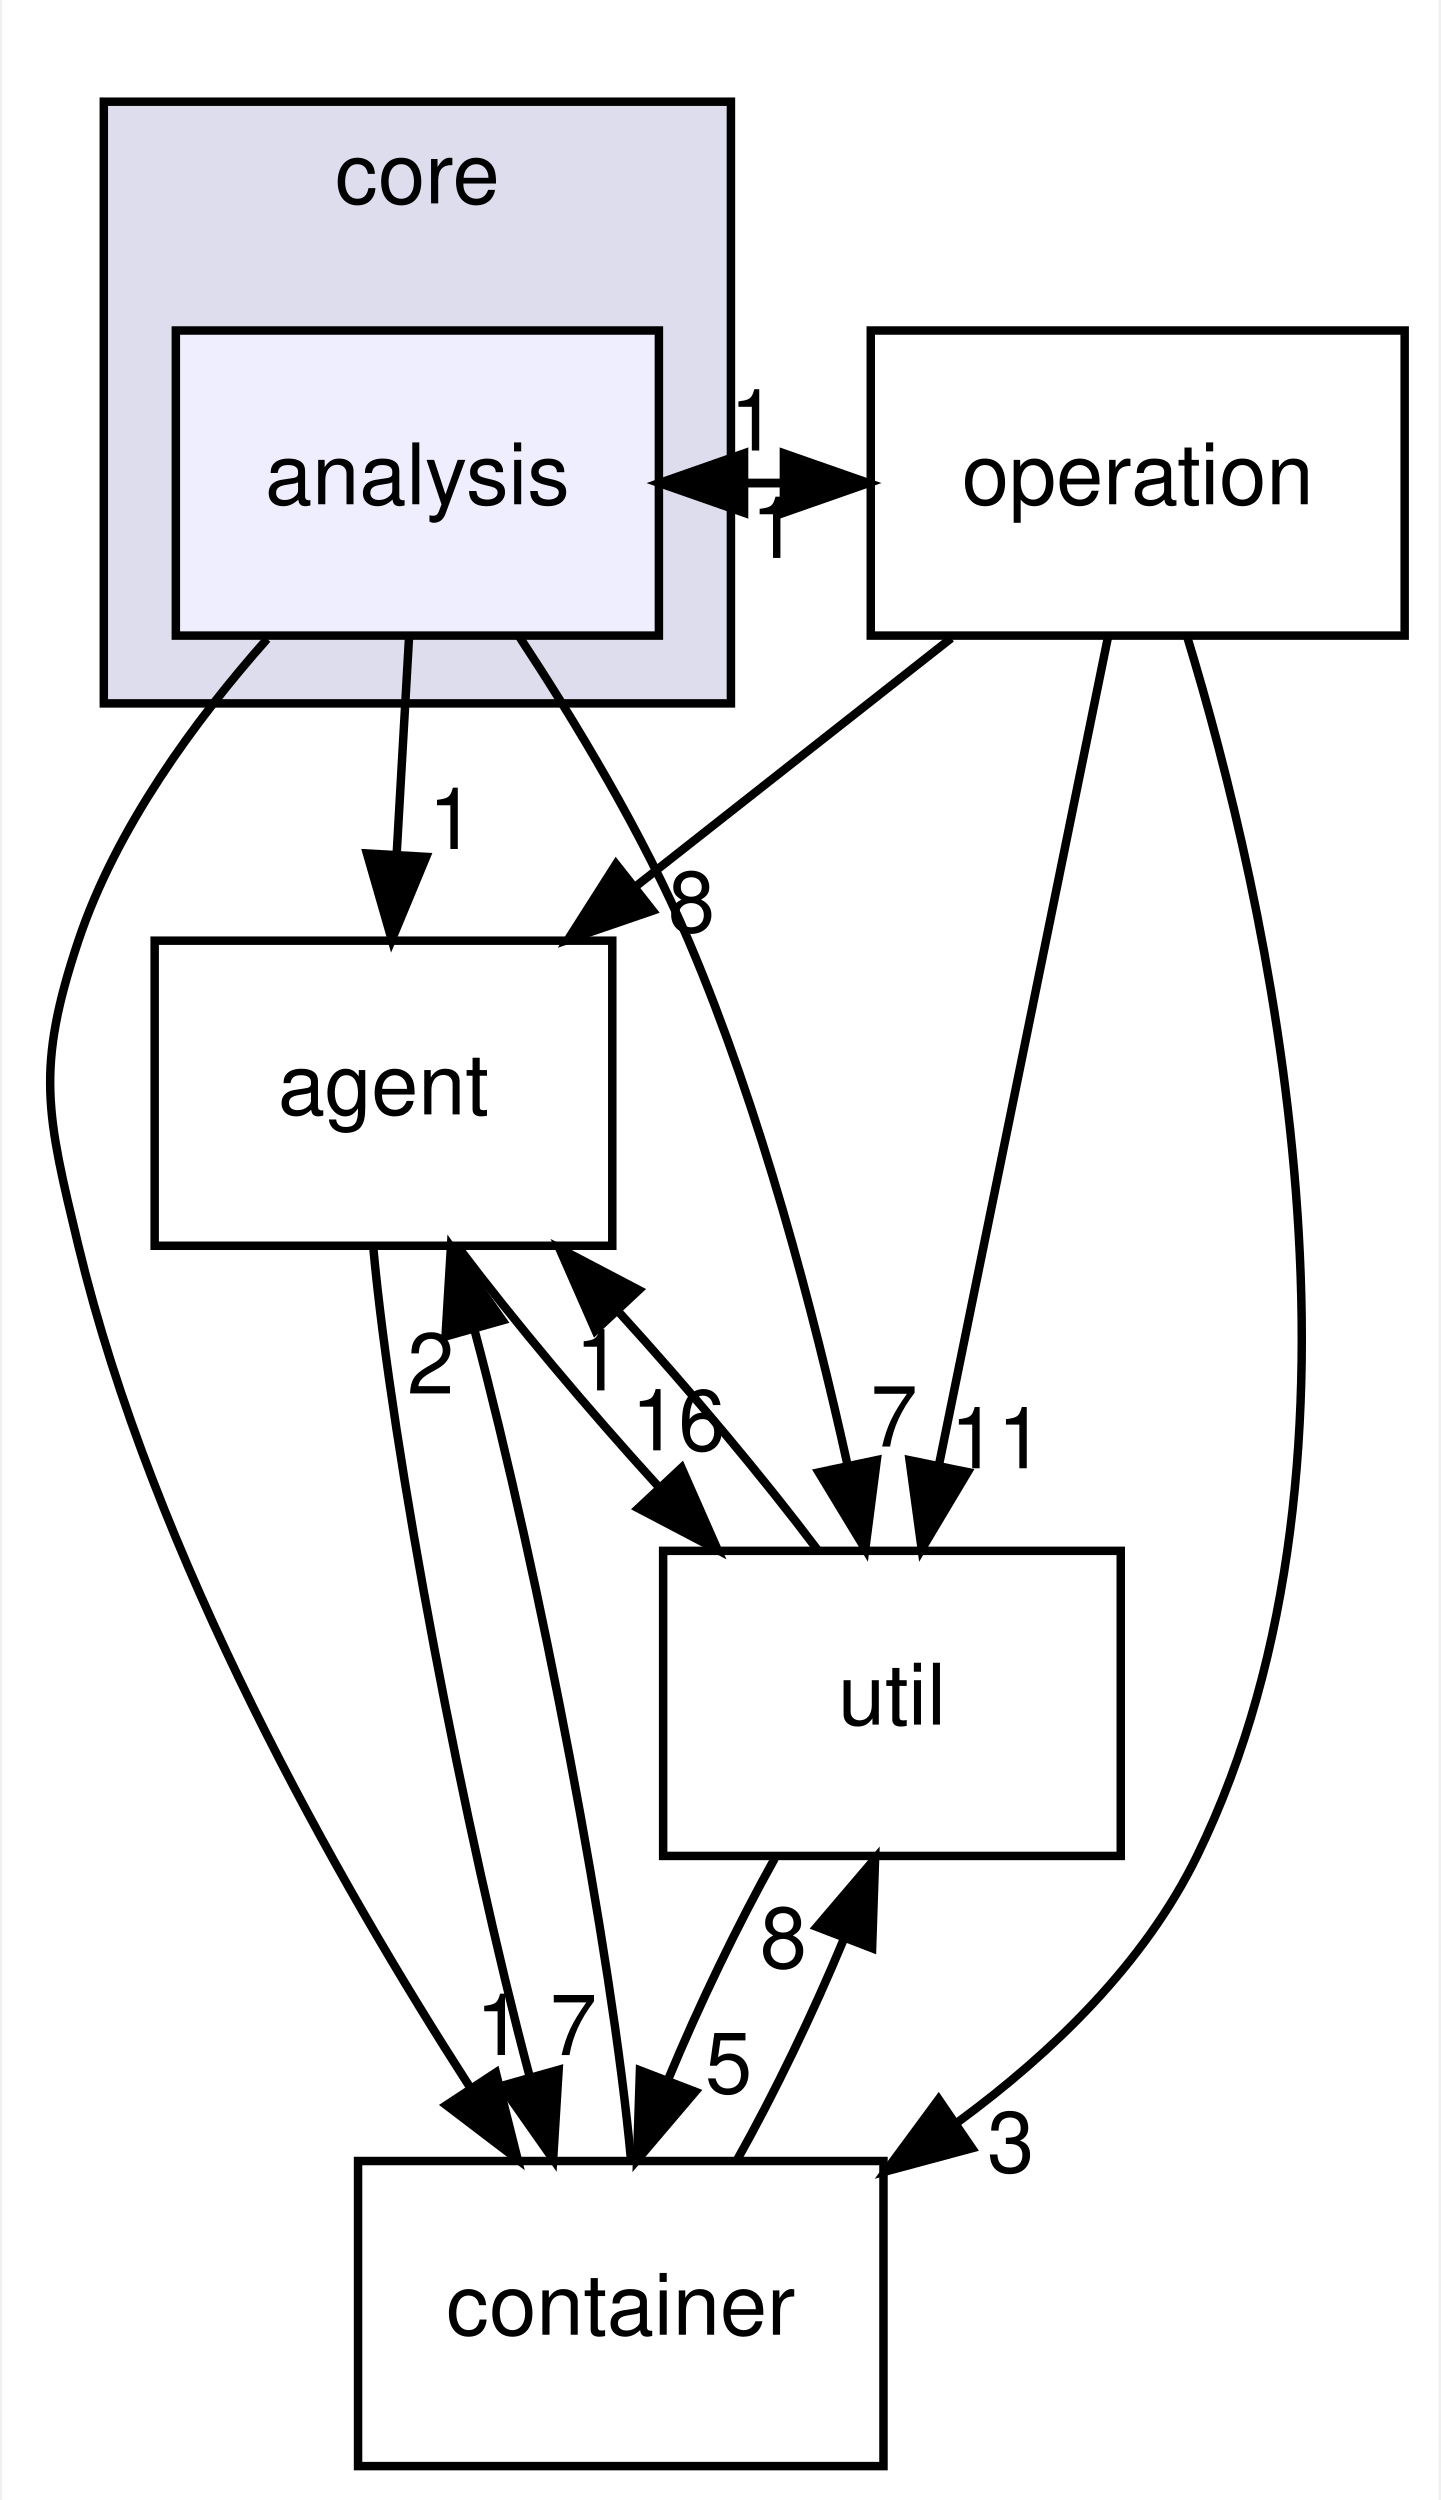
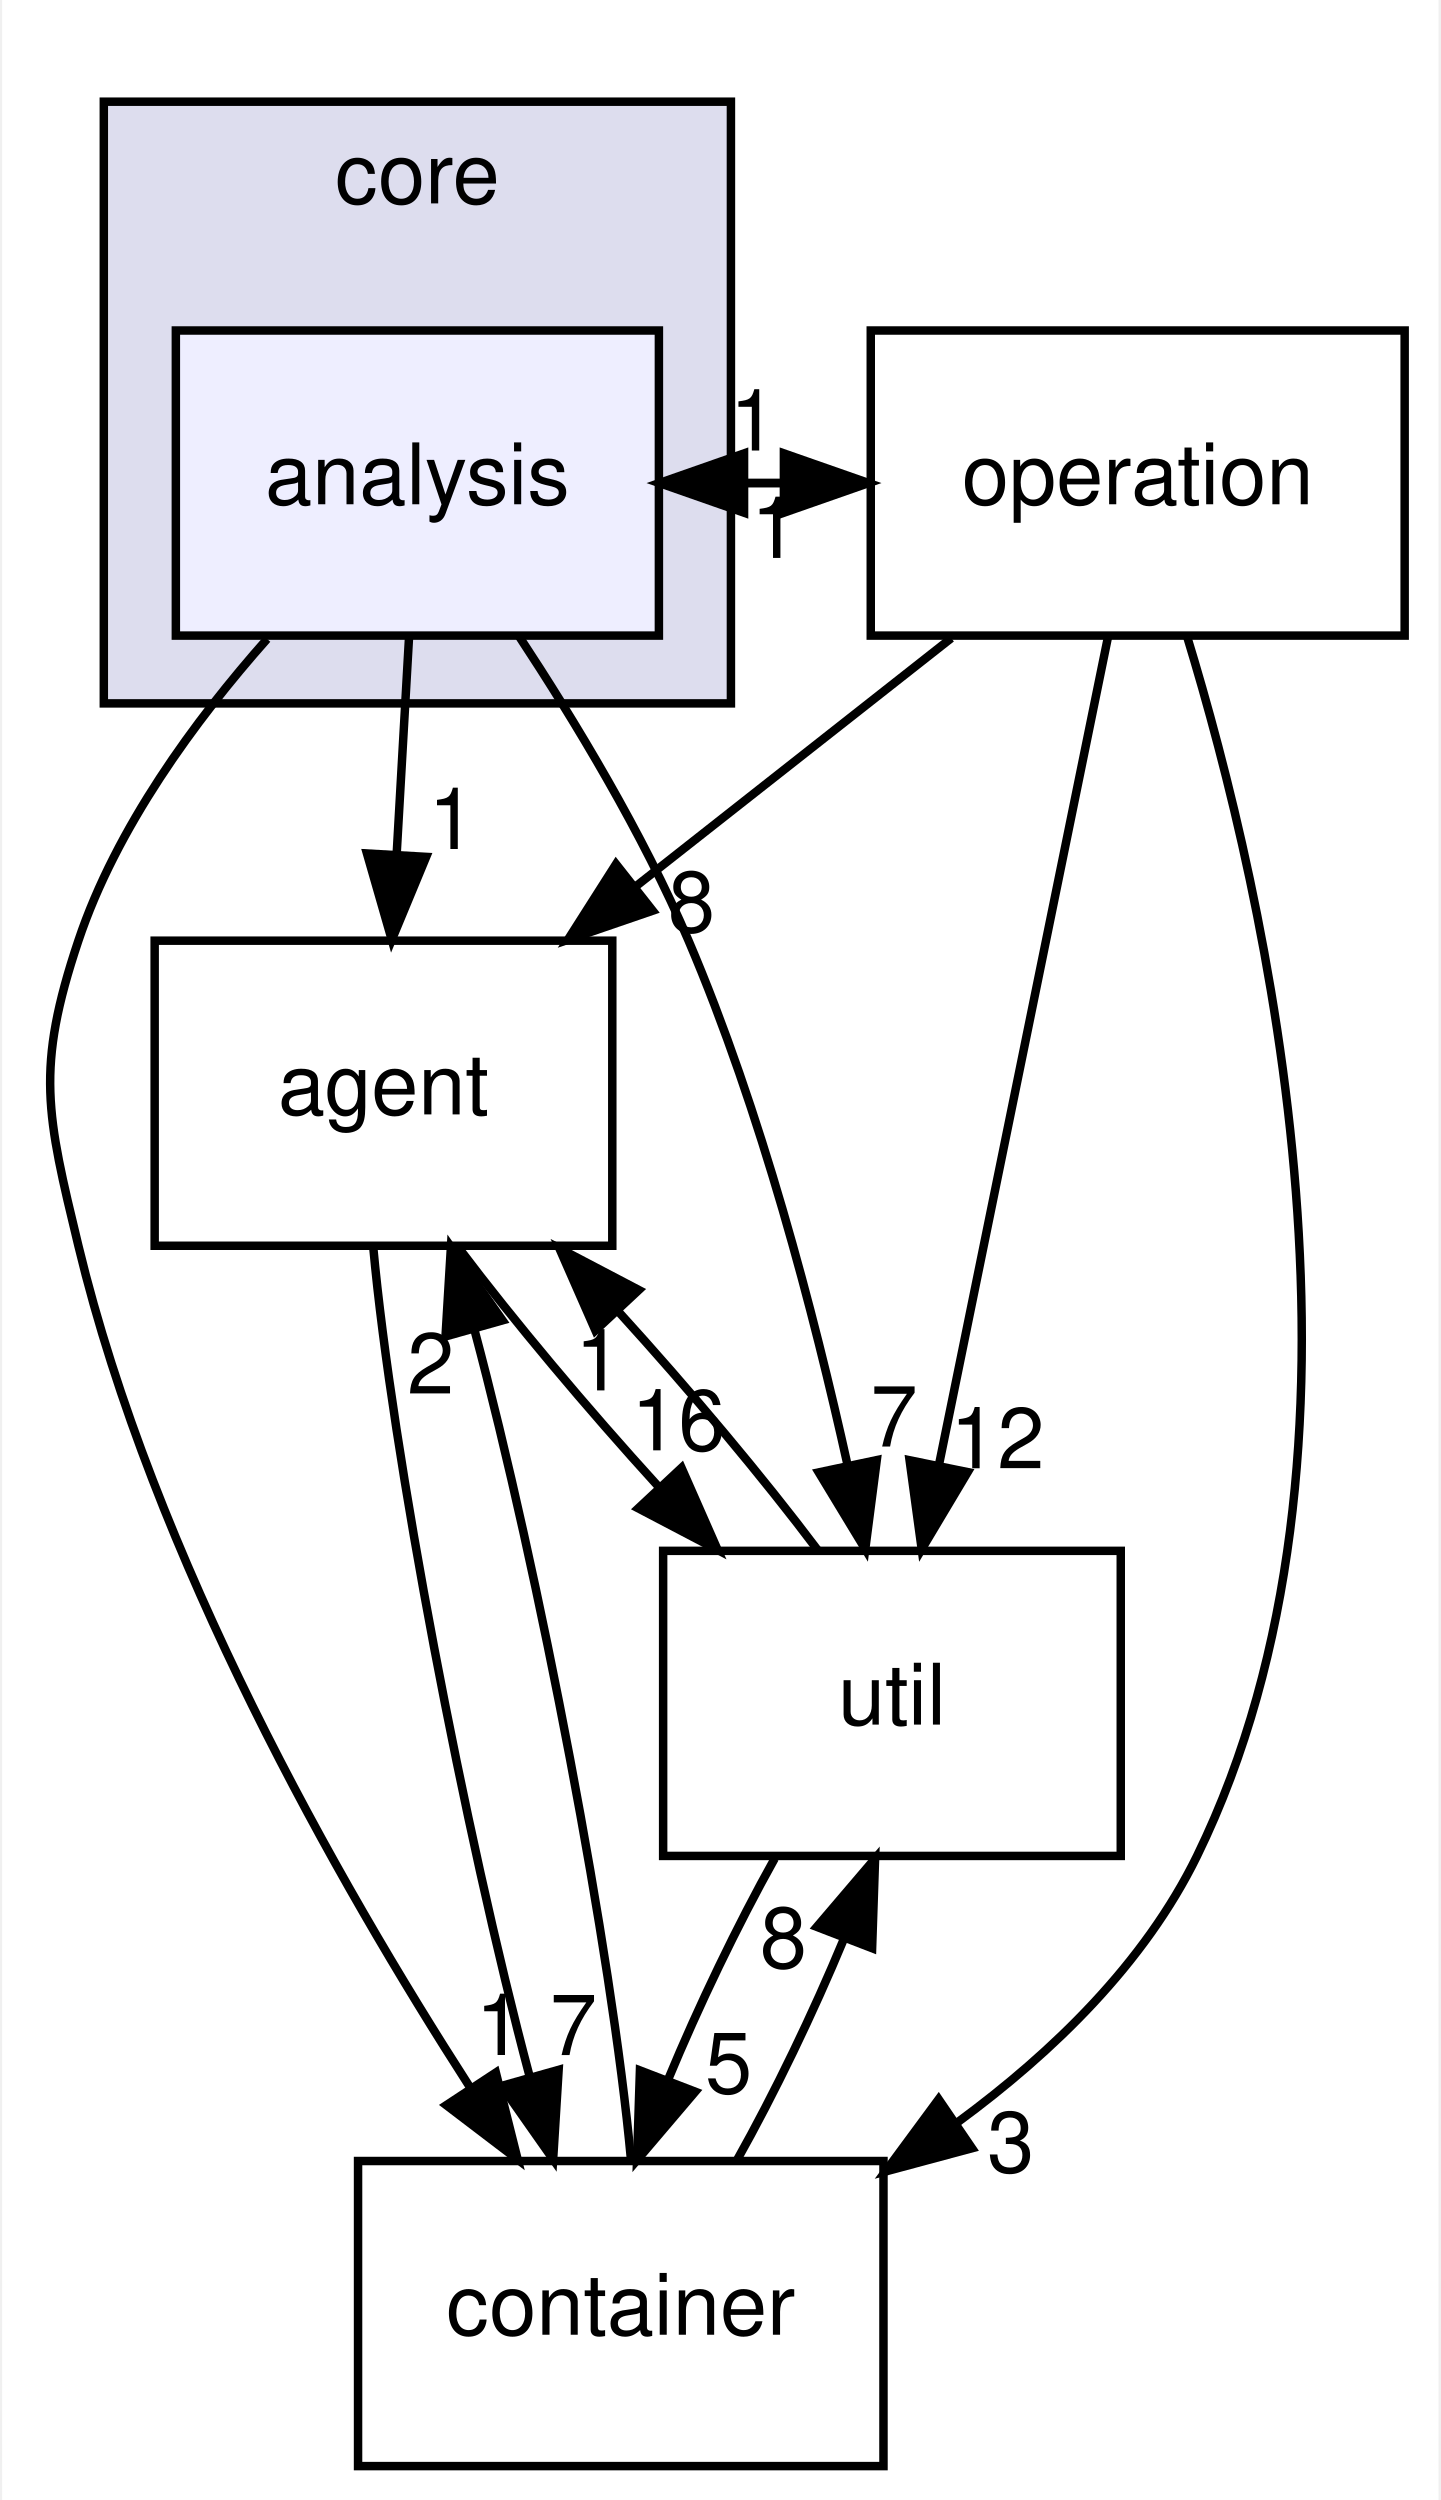
<svg xmlns="http://www.w3.org/2000/svg" xmlns:xlink="http://www.w3.org/1999/xlink" width="170pt" height="295pt" viewBox="0.00 0.00 169.50 295.00">
  <g id="graph0" class="graph" transform="scale(1 1) rotate(0) translate(4 291)">
    <polygon fill="white" stroke="transparent" points="-4,4 -4,-291 165.5,-291 165.5,4 -4,4" />
    <g id="clust1" class="cluster">
      <g id="a_clust1">
        <a xlink:href="dir_4270bfced15e0e73154b13468c7c9ad9.html" target="_top" xlink:title="core">
          <polygon fill="#ddddee" stroke="black" points="8,-208 8,-279 82,-279 82,-208 8,-208" />
          <text text-anchor="middle" x="45" y="-267" font-family="Helvetica,sans-Serif" font-size="10.00">core</text>
        </a>
      </g>
    </g>
    <g id="node1" class="node">
      <g id="a_node1">
        <a xlink:href="dir_e557f4a15fde7dbb7a790a3a11b8b9c6.html" target="_top" xlink:title="analysis">
          <polygon fill="#eeeeff" stroke="black" points="73.5,-252 16.5,-252 16.5,-216 73.5,-216 73.5,-252" />
          <text text-anchor="middle" x="45" y="-231.5" font-family="Helvetica,sans-Serif" font-size="10.00">analysis</text>
        </a>
      </g>
    </g>
    <g id="node2" class="node">
      <g id="a_node2">
        <a xlink:href="dir_38a3a31c3d1487b433ec02088da4dbcb.html" target="_top" xlink:title="agent">
          <polygon fill="none" stroke="black" points="68,-180 14,-180 14,-144 68,-144 68,-180" />
          <text text-anchor="middle" x="41" y="-159.5" font-family="Helvetica,sans-Serif" font-size="10.00">agent</text>
        </a>
      </g>
    </g>
    <g id="edge3" class="edge">
      <path fill="none" stroke="black" d="M44.01,-215.7C43.57,-207.98 43.04,-198.71 42.55,-190.11" />
      <polygon fill="black" stroke="black" points="46.04,-189.89 41.98,-180.1 39.05,-190.29 46.04,-189.89" />
      <g id="a_edge3-headlabel">
        <a xlink:href="dir_000002_000001.html" target="_top" xlink:title="1">
          <text text-anchor="middle" x="49.08" y="-190.82" font-family="Helvetica,sans-Serif" font-size="10.00">1</text>
        </a>
      </g>
    </g>
    <g id="node3" class="node">
      <g id="a_node3">
        <a xlink:href="dir_459a7c9a427a2877b0db19c6b8d6e89d.html" target="_top" xlink:title="util">
          <polygon fill="none" stroke="black" points="128,-108 74,-108 74,-72 128,-72 128,-108" />
          <text text-anchor="middle" x="101" y="-87.5" font-family="Helvetica,sans-Serif" font-size="10.00">util</text>
        </a>
      </g>
    </g>
    <g id="edge4" class="edge">
      <path fill="none" stroke="black" d="M56.95,-215.99C63.6,-205.9 71.6,-192.65 77,-180 85.56,-159.94 91.8,-136.02 95.78,-118.04" />
      <polygon fill="black" stroke="black" points="99.21,-118.71 97.85,-108.2 92.36,-117.26 99.21,-118.71" />
      <g id="a_edge4-headlabel">
        <a xlink:href="dir_000002_000013.html" target="_top" xlink:title="7">
          <text text-anchor="middle" x="101.25" y="-120.31" font-family="Helvetica,sans-Serif" font-size="10.00">7</text>
        </a>
      </g>
    </g>
    <g id="node4" class="node">
      <g id="a_node4">
        <a xlink:href="dir_1b63f22ff36ffa98be356425464e796a.html" target="_top" xlink:title="container">
          <polygon fill="none" stroke="black" points="100,-36 38,-36 38,0 100,0 100,-36" />
          <text text-anchor="middle" x="69" y="-15.5" font-family="Helvetica,sans-Serif" font-size="10.00">container</text>
        </a>
      </g>
    </g>
    <g id="edge5" class="edge">
      <path fill="none" stroke="black" d="M27.27,-215.6C18.76,-206 9.47,-193.34 5,-180 -0.08,-164.83 1.25,-159.55 5,-144 13.87,-107.22 35.5,-69.1 51.16,-44.78" />
      <polygon fill="black" stroke="black" points="54.26,-46.44 56.84,-36.17 48.41,-42.59 54.26,-46.44" />
      <g id="a_edge5-headlabel">
        <a xlink:href="dir_000002_000004.html" target="_top" xlink:title="1">
          <text text-anchor="middle" x="54.65" y="-48.51" font-family="Helvetica,sans-Serif" font-size="10.00">1</text>
        </a>
      </g>
    </g>
    <g id="node5" class="node">
      <g id="a_node5">
        <a xlink:href="dir_087ef7b4b2bc9758818ca5b5acc1bcc7.html" target="_top" xlink:title="operation">
          <polygon fill="none" stroke="black" points="161.5,-252 98.5,-252 98.5,-216 161.5,-216 161.5,-252" />
          <text text-anchor="middle" x="130" y="-231.5" font-family="Helvetica,sans-Serif" font-size="10.00">operation</text>
        </a>
      </g>
    </g>
    <g id="edge6" class="edge">
      <path fill="none" stroke="black" d="M73.55,-234C78.44,-234 83.33,-234 88.22,-234" />
      <polygon fill="black" stroke="black" points="88.25,-237.5 98.25,-234 88.25,-230.5 88.25,-237.5" />
      <g id="a_edge6-headlabel">
        <a xlink:href="dir_000002_000010.html" target="_top" xlink:title="1">
          <text text-anchor="middle" x="84.65" y="-237.84" font-family="Helvetica,sans-Serif" font-size="10.00">1</text>
        </a>
      </g>
    </g>
    <g id="edge1" class="edge">
      <path fill="none" stroke="black" d="M49.92,-143.7C56.31,-135.22 65,-124.86 73.45,-115.58" />
      <polygon fill="black" stroke="black" points="76.17,-117.8 80.44,-108.1 71.06,-113.02 76.17,-117.8" />
      <g id="a_edge1-headlabel">
        <a xlink:href="dir_000001_000013.html" target="_top" xlink:title="16">
          <text text-anchor="middle" x="75.79" y="-119.86" font-family="Helvetica,sans-Serif" font-size="10.00">16</text>
        </a>
      </g>
    </g>
    <g id="edge2" class="edge">
      <path fill="none" stroke="black" d="M39.79,-143.87C42.02,-119.56 50.56,-74.82 58.24,-46.01" />
      <polygon fill="black" stroke="black" points="61.67,-46.76 61.02,-36.19 54.93,-44.86 61.67,-46.76" />
      <g id="a_edge2-headlabel">
        <a xlink:href="dir_000001_000004.html" target="_top" xlink:title="7">
          <text text-anchor="middle" x="63.42" y="-48.5" font-family="Helvetica,sans-Serif" font-size="10.00">7</text>
        </a>
      </g>
    </g>
    <g id="edge7" class="edge">
      <path fill="none" stroke="black" d="M92.23,-108.1C85.88,-116.55 77.21,-126.9 68.75,-136.2" />
      <polygon fill="black" stroke="black" points="66.01,-134 61.75,-143.7 71.13,-138.78 66.01,-134" />
      <g id="a_edge7-headlabel">
        <a xlink:href="dir_000013_000001.html" target="_top" xlink:title="1">
          <text text-anchor="middle" x="66.39" y="-126.93" font-family="Helvetica,sans-Serif" font-size="10.00">1</text>
        </a>
      </g>
    </g>
    <g id="edge8" class="edge">
      <path fill="none" stroke="black" d="M87.17,-71.7C82.76,-63.81 78.19,-54.3 74.56,-45.55" />
      <polygon fill="black" stroke="black" points="77.79,-44.18 70.92,-36.1 71.26,-46.69 77.79,-44.18" />
      <g id="a_edge8-headlabel">
        <a xlink:href="dir_000013_000004.html" target="_top" xlink:title="5">
          <text text-anchor="middle" x="81.73" y="-44.01" font-family="Helvetica,sans-Serif" font-size="10.00">5</text>
        </a>
      </g>
    </g>
    <g id="edge9" class="edge">
      <path fill="none" stroke="black" d="M70.2,-36.19C67.97,-60.53 59.42,-105.28 51.74,-134.06" />
      <polygon fill="black" stroke="black" points="48.32,-133.3 48.96,-143.87 55.05,-135.2 48.32,-133.3" />
      <g id="a_edge9-headlabel">
        <a xlink:href="dir_000004_000001.html" target="_top" xlink:title="2">
          <text text-anchor="middle" x="46.57" y="-126.56" font-family="Helvetica,sans-Serif" font-size="10.00">2</text>
        </a>
      </g>
    </g>
    <g id="edge10" class="edge">
      <path fill="none" stroke="black" d="M82.71,-36.1C87.13,-43.96 91.7,-53.46 95.34,-62.23" />
      <polygon fill="black" stroke="black" points="92.13,-63.63 99.01,-71.7 98.66,-61.11 92.13,-63.63" />
      <g id="a_edge10-headlabel">
        <a xlink:href="dir_000004_000013.html" target="_top" xlink:title="8">
          <text text-anchor="middle" x="88.19" y="-58.8" font-family="Helvetica,sans-Serif" font-size="10.00">8</text>
        </a>
      </g>
    </g>
    <g id="edge12" class="edge">
      <path fill="none" stroke="black" d="M98.25,-234C93.36,-234 88.47,-234 83.59,-234" />
      <polygon fill="black" stroke="black" points="83.55,-230.5 73.55,-234 83.55,-237.5 83.55,-230.5" />
      <g id="a_edge12-headlabel">
        <a xlink:href="dir_000010_000002.html" target="_top" xlink:title="1">
          <text text-anchor="middle" x="87.15" y="-225.16" font-family="Helvetica,sans-Serif" font-size="10.00">1</text>
        </a>
      </g>
    </g>
    <g id="edge11" class="edge">
      <path fill="none" stroke="black" d="M108,-215.7C96.79,-206.88 83,-196.03 70.85,-186.47" />
      <polygon fill="black" stroke="black" points="72.77,-183.54 62.75,-180.1 68.44,-189.04 72.77,-183.54" />
      <g id="a_edge11-headlabel">
        <a xlink:href="dir_000010_000001.html" target="_top" xlink:title="8">
          <text text-anchor="middle" x="77.35" y="-181.03" font-family="Helvetica,sans-Serif" font-size="10.00">8</text>
        </a>
      </g>
    </g>
    <g id="edge13" class="edge">
      <path fill="none" stroke="black" d="M126.5,-215.87C121.54,-191.56 112.4,-146.82 106.52,-118.01" />
      <polygon fill="black" stroke="black" points="109.94,-117.29 104.51,-108.19 103.08,-118.69 109.94,-117.29" />
      <g id="a_edge13-headlabel">
-         <a xlink:href="dir_000010_000013.html" target="_top" xlink:title="11">
-           <text text-anchor="middle" x="113.44" y="-117.74" font-family="Helvetica,sans-Serif" font-size="10.00">11</text>
+         <a xlink:href="dir_000010_000013.html" target="_top" xlink:title="12">
+           <text text-anchor="middle" x="113.44" y="-117.74" font-family="Helvetica,sans-Serif" font-size="10.00">12</text>
        </a>
      </g>
    </g>
    <g id="edge14" class="edge">
      <path fill="none" stroke="black" d="M135.81,-215.94C145.17,-185.31 160.33,-119.76 137,-72 130.82,-59.35 120.01,-48.85 108.8,-40.61" />
      <polygon fill="black" stroke="black" points="110.45,-37.51 100.22,-34.76 106.51,-43.29 110.45,-37.51" />
      <g id="a_edge14-headlabel">
        <a xlink:href="dir_000010_000004.html" target="_top" xlink:title="3">
          <text text-anchor="middle" x="115.02" y="-34.68" font-family="Helvetica,sans-Serif" font-size="10.00">3</text>
        </a>
      </g>
    </g>
  </g>
</svg>
